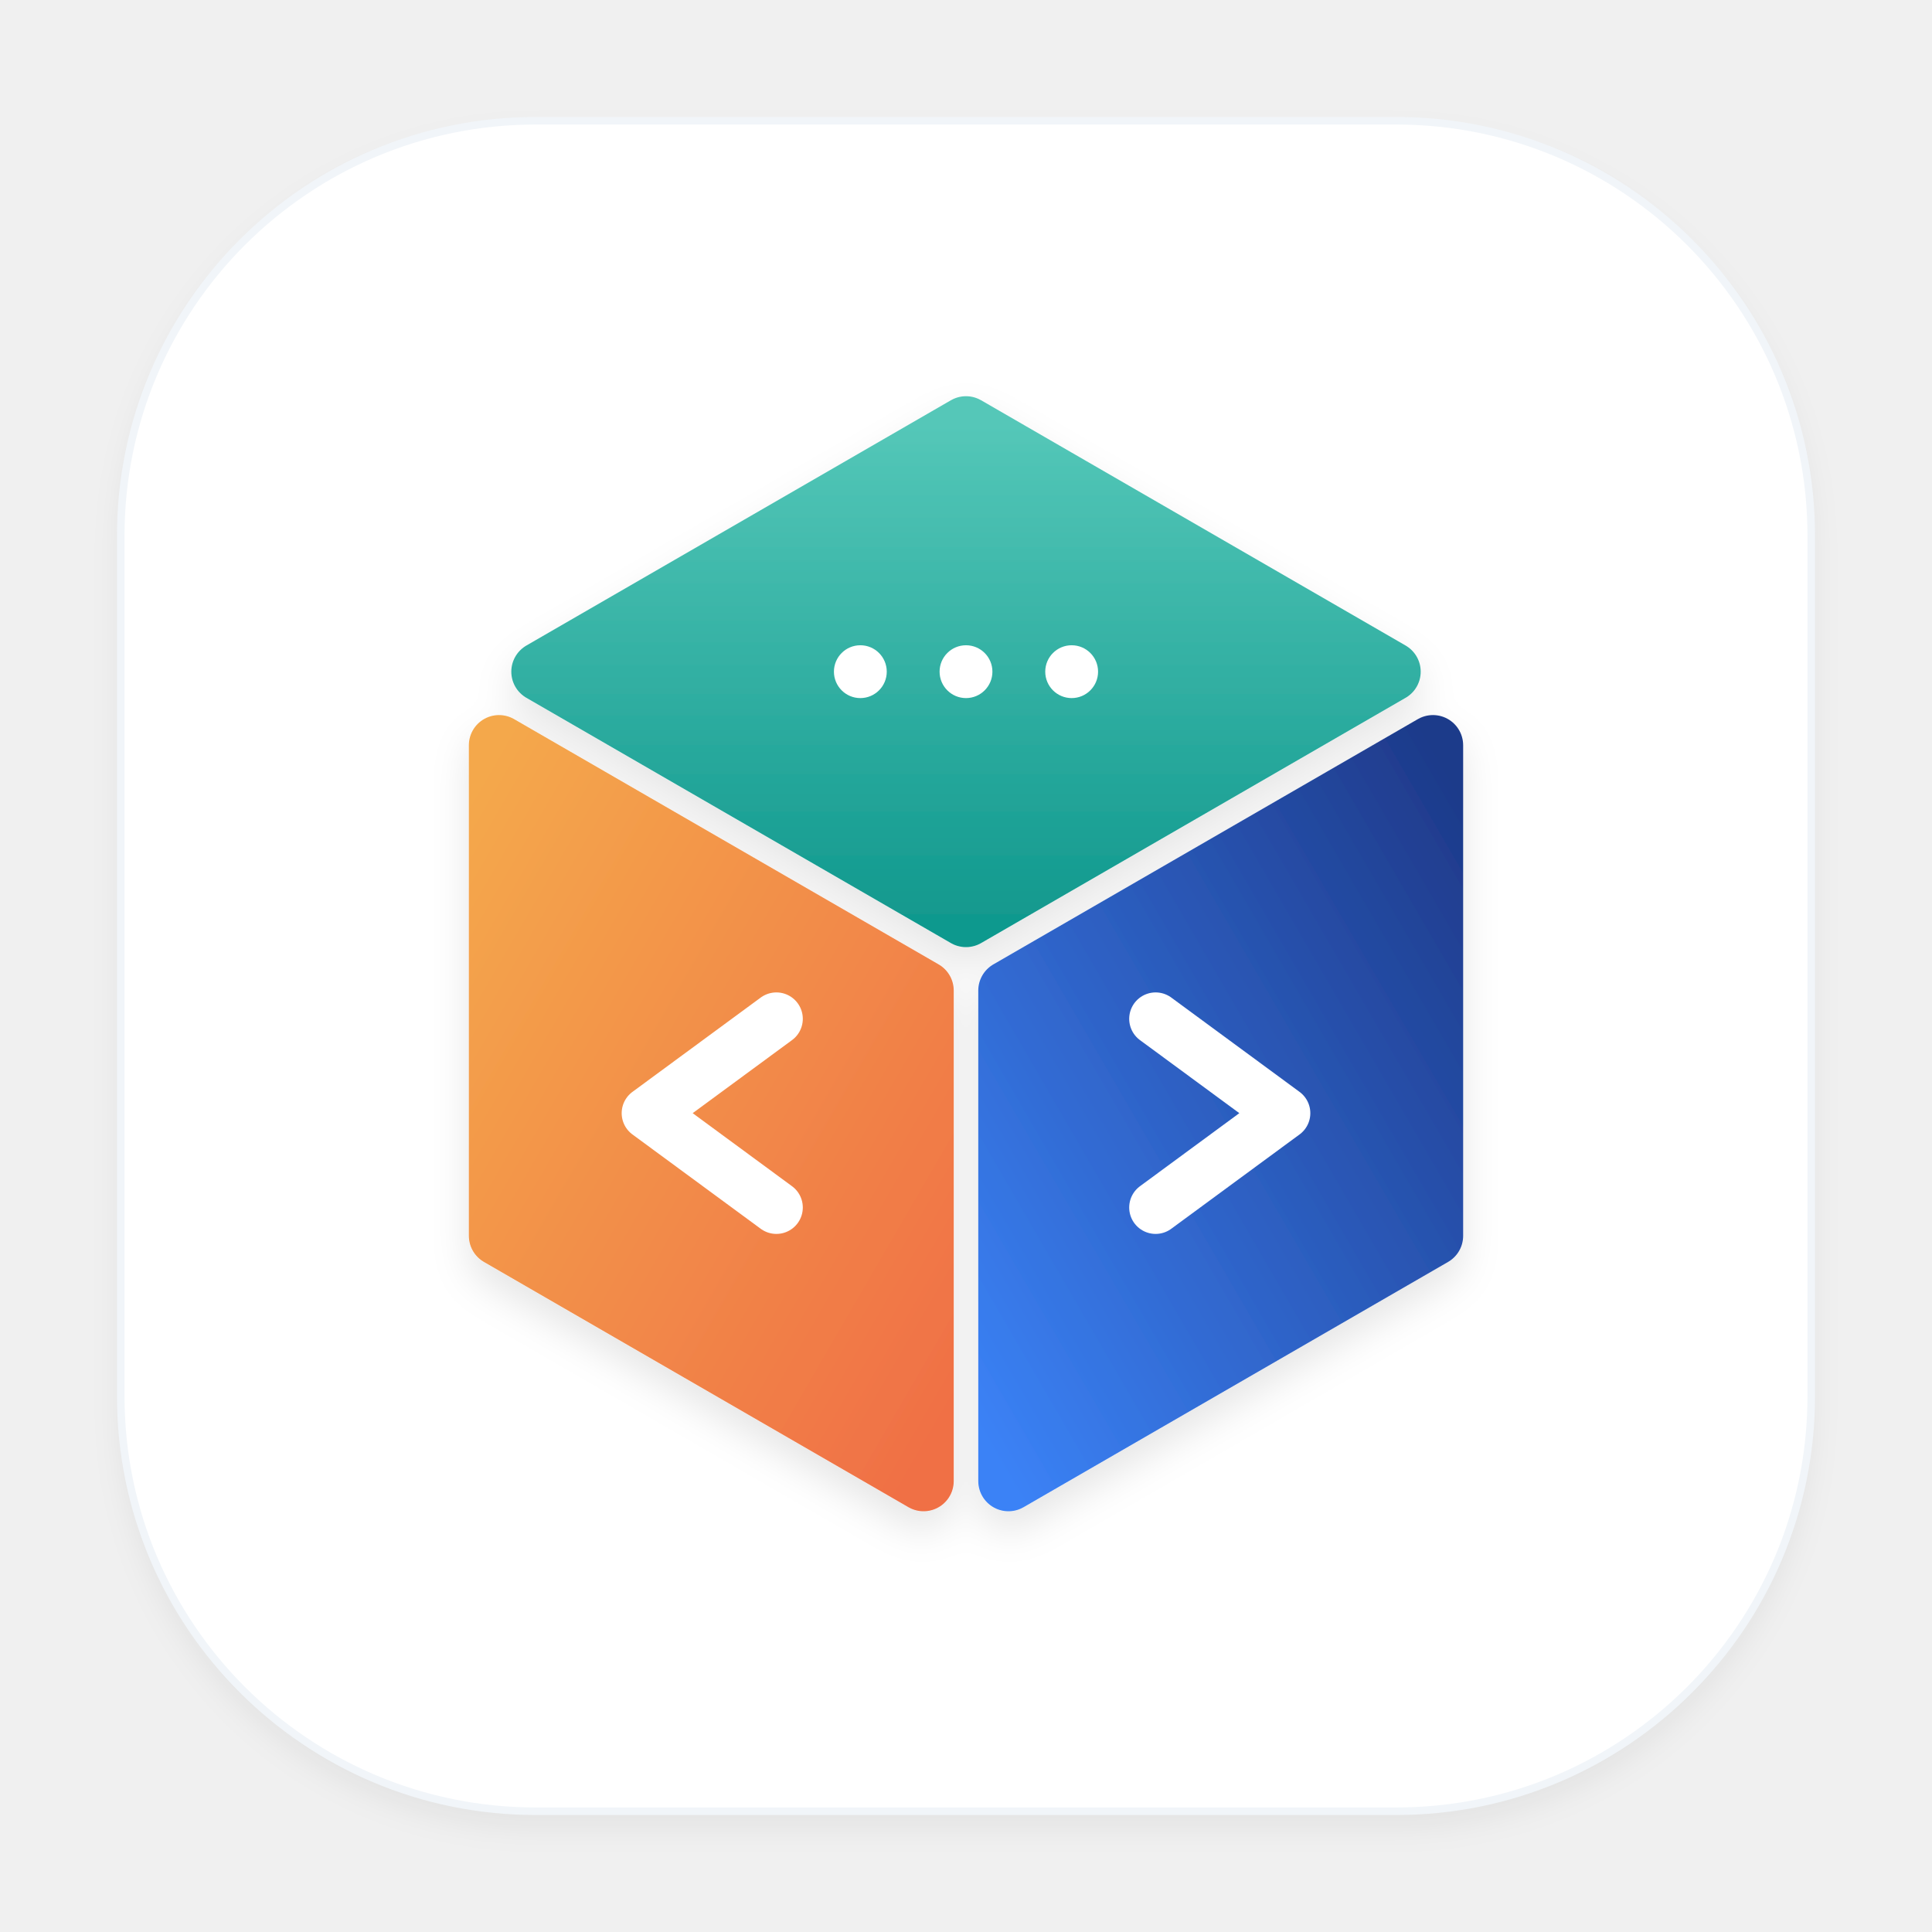
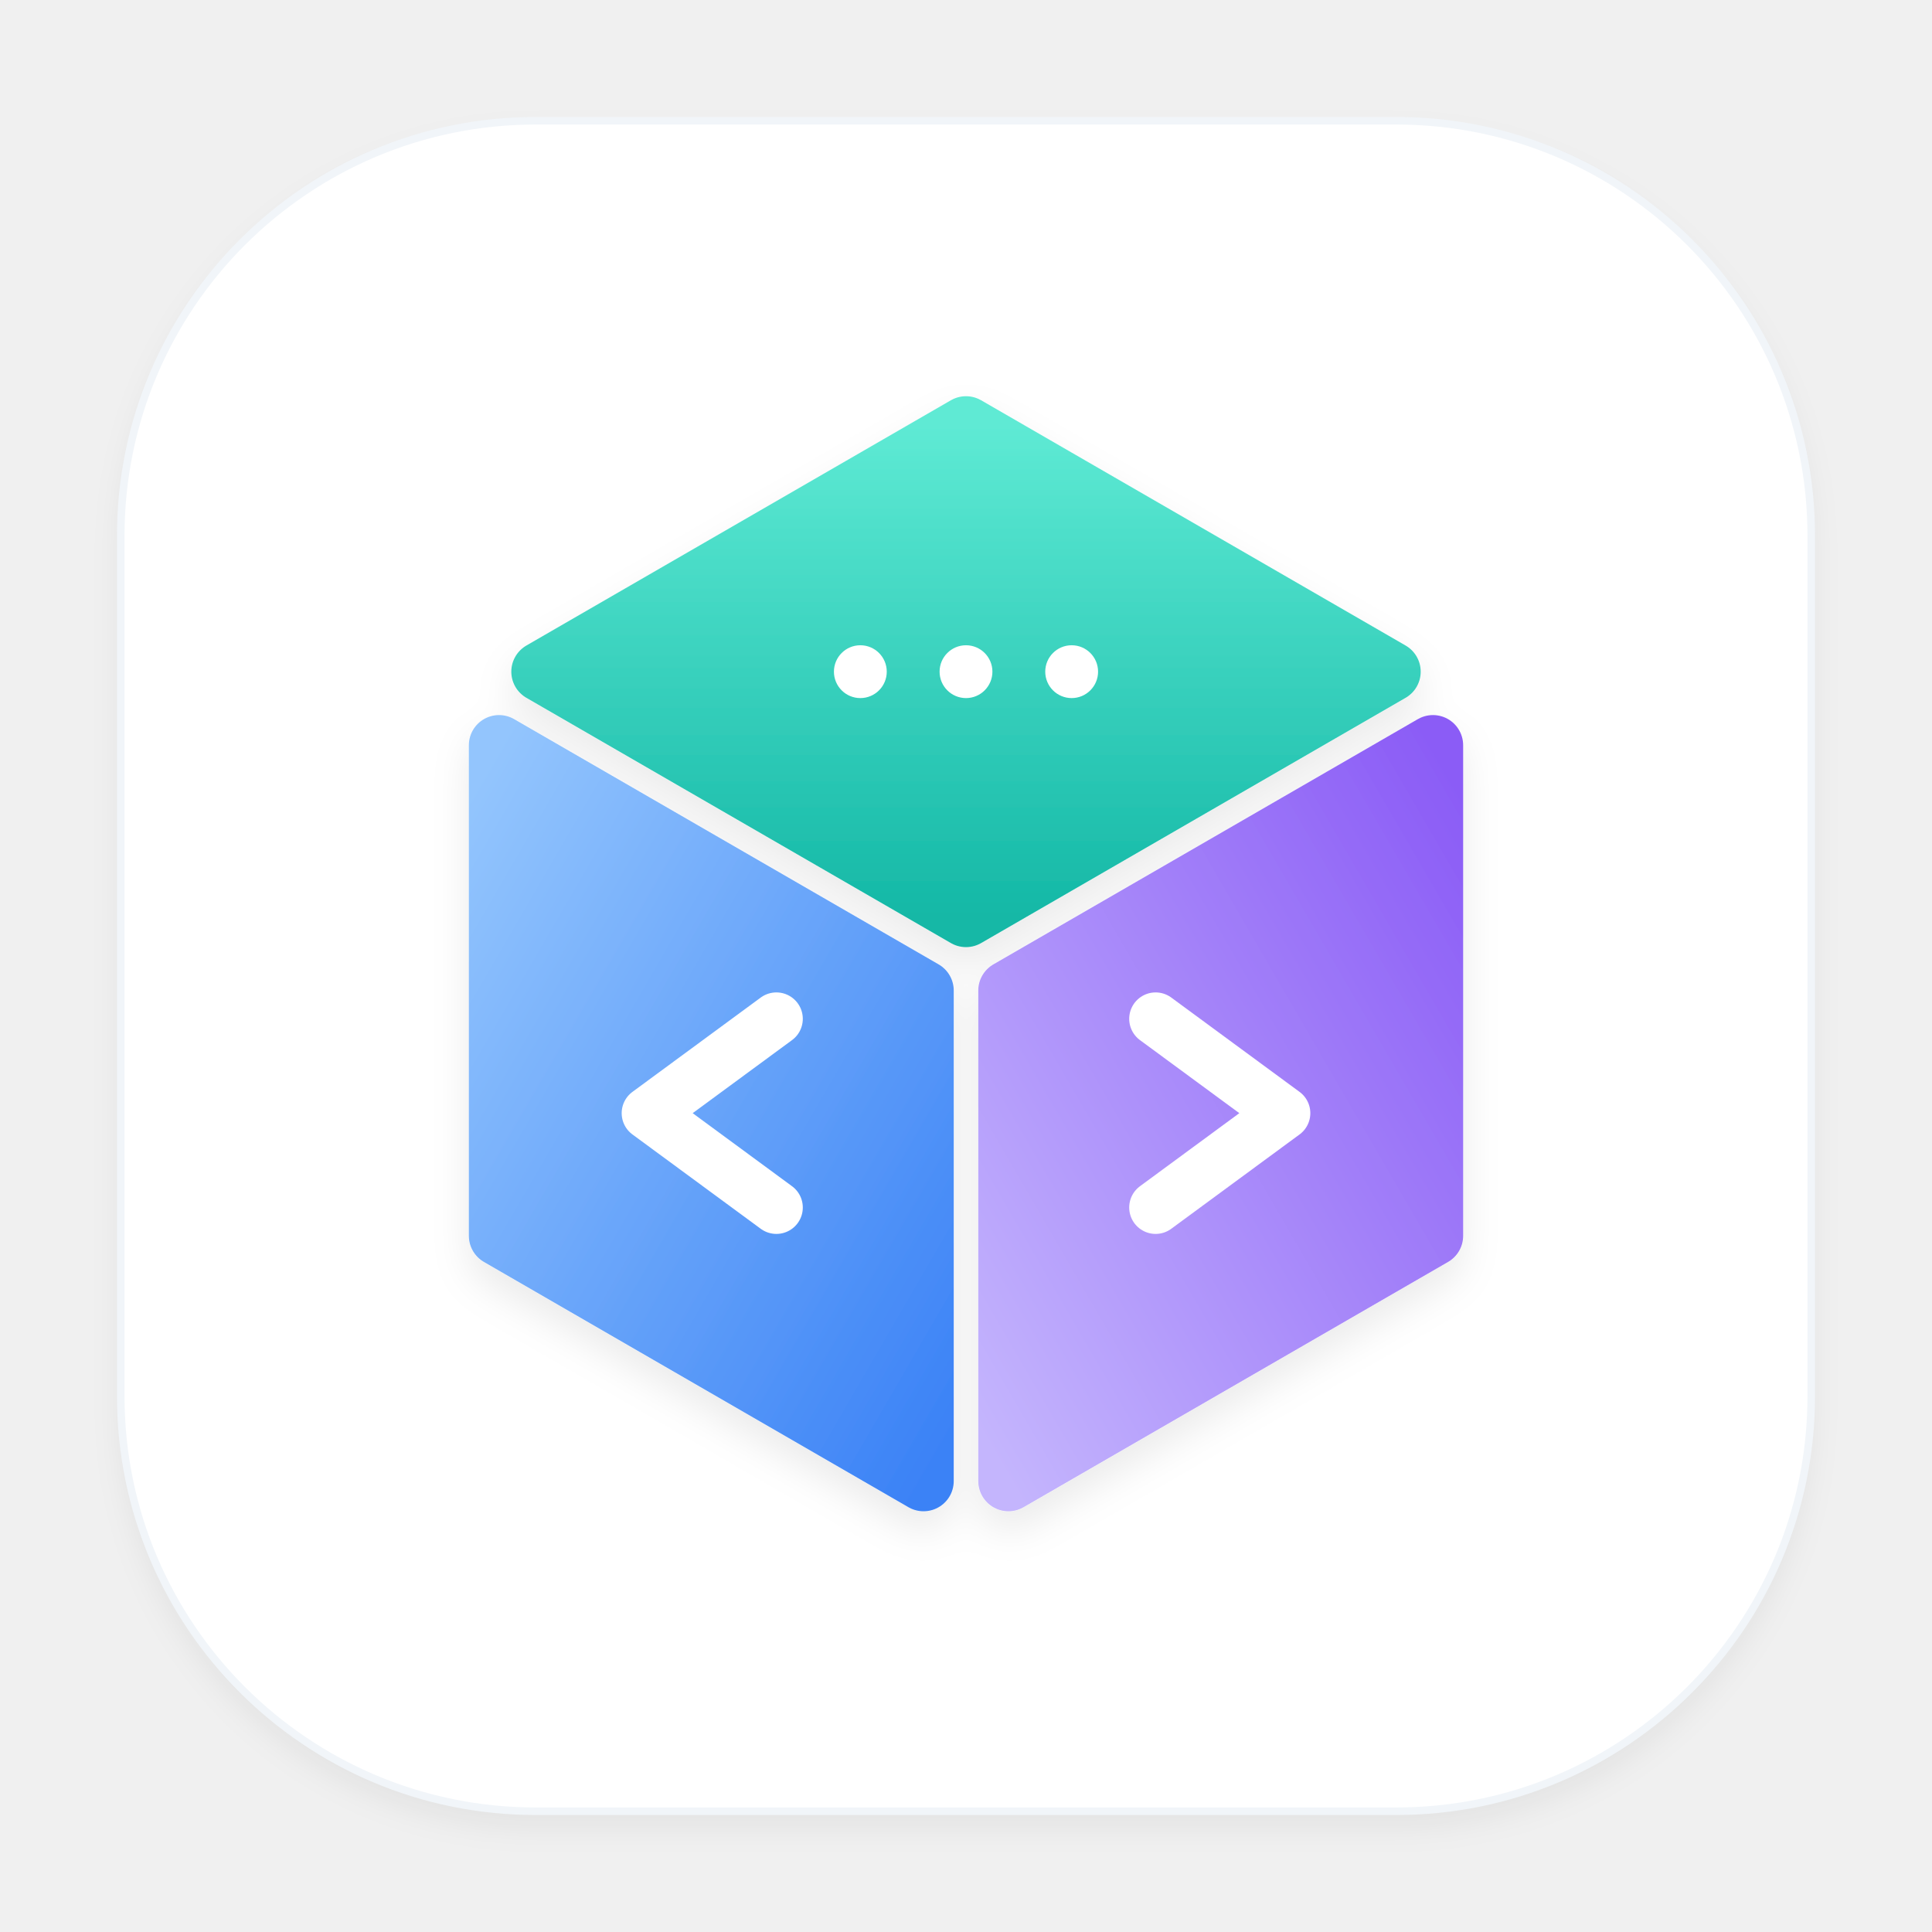
<svg xmlns="http://www.w3.org/2000/svg" width="1024" height="1024" viewBox="0 0 1024 1024" fill="none" role="img" aria-labelledby="title desc">
  <defs>
    <filter id="shadowBase" x="14" y="24" width="996" height="996" filterUnits="userSpaceOnUse">
      <feDropShadow dx="0" dy="24" stdDeviation="24" flood-color="#000" flood-opacity="0.12" />
      <feDropShadow dx="0" dy="8" stdDeviation="8" flood-color="#000" flood-opacity="0.06" />
    </filter>
    <filter id="shadowShape" x="150" y="150" width="724" height="724" filterUnits="userSpaceOnUse">
-       <feDropShadow dx="0" dy="20" stdDeviation="20" flood-color="#1D4ED8" flood-opacity="0.15" />
-       <feDropShadow dx="0" dy="10" stdDeviation="10" flood-color="#000" flood-opacity="0.10" />
+       <feDropShadow dx="0" dy="20" stdDeviation="20" flood-color="#3B82F6" flood-opacity="0.15" />
+       <feDropShadow dx="0" dy="10" stdDeviation="10" flood-color="#000" flood-opacity="0.08" />
    </filter>
    <linearGradient id="gradTop" x1="0%" y1="0%" x2="0%" y2="100%">
-       <stop offset="0%" stop-color="#54C7B8" />
-       <stop offset="100%" stop-color="#11998E" />
+       <stop offset="0%" stop-color="#5EEAD4" />
+       <stop offset="100%" stop-color="#14B8A6" />
    </linearGradient>
    <linearGradient id="gradLeft" x1="0%" y1="0%" x2="100%" y2="100%">
-       <stop offset="0%" stop-color="#F4A84C" />
-       <stop offset="100%" stop-color="#F06F45" />
+       <stop offset="0%" stop-color="#93C5FD" />
+       <stop offset="100%" stop-color="#3B82F6" />
    </linearGradient>
    <linearGradient id="gradRight" x1="0%" y1="100%" x2="100%" y2="0%">
-       <stop offset="0%" stop-color="#3B82F6" />
-       <stop offset="100%" stop-color="#1E3A8A" />
+       <stop offset="0%" stop-color="#C4B5FD" />
+       <stop offset="100%" stop-color="#8B5CF6" />
    </linearGradient>
  </defs>
  <rect x="64" y="64" width="896" height="896" rx="220" fill="#FFFFFF" filter="url(#shadowBase)" />
  <rect x="64" y="64" width="896" height="896" rx="220" fill="none" stroke="#F1F5F9" stroke-width="4" />
  <g filter="url(#shadowShape)">
    <g transform="translate(0, -26)">
      <path d="M 512,512 L 287,382 L 512,252 L 737,382 Z" fill="url(#gradTop)" stroke="url(#gradTop)" stroke-width="32" stroke-linejoin="round" />
      <circle cx="456" cy="382" r="14" fill="#FFFFFF" />
      <circle cx="512" cy="382" r="14" fill="#FFFFFF" />
      <circle cx="568" cy="382" r="14" fill="#FFFFFF" />
    </g>
    <g transform="translate(-22.5, 13)">
      <path d="M 512,512 L 287,382 L 287,642 L 512,772 Z" fill="url(#gradLeft)" stroke="url(#gradLeft)" stroke-width="32" stroke-linejoin="round" />
      <path d="M 434,527 L 366,577 L 434,627" stroke="#FFFFFF" stroke-width="28" stroke-linecap="round" stroke-linejoin="round" fill="none" />
    </g>
    <g transform="translate(22.5, 13)">
      <path d="M 512,512 L 737,382 L 737,642 L 512,772 Z" fill="url(#gradRight)" stroke="url(#gradRight)" stroke-width="32" stroke-linejoin="round" />
      <path d="M 590,527 L 658,577 L 590,627" stroke="#FFFFFF" stroke-width="28" stroke-linecap="round" stroke-linejoin="round" fill="none" />
    </g>
  </g>
</svg>
